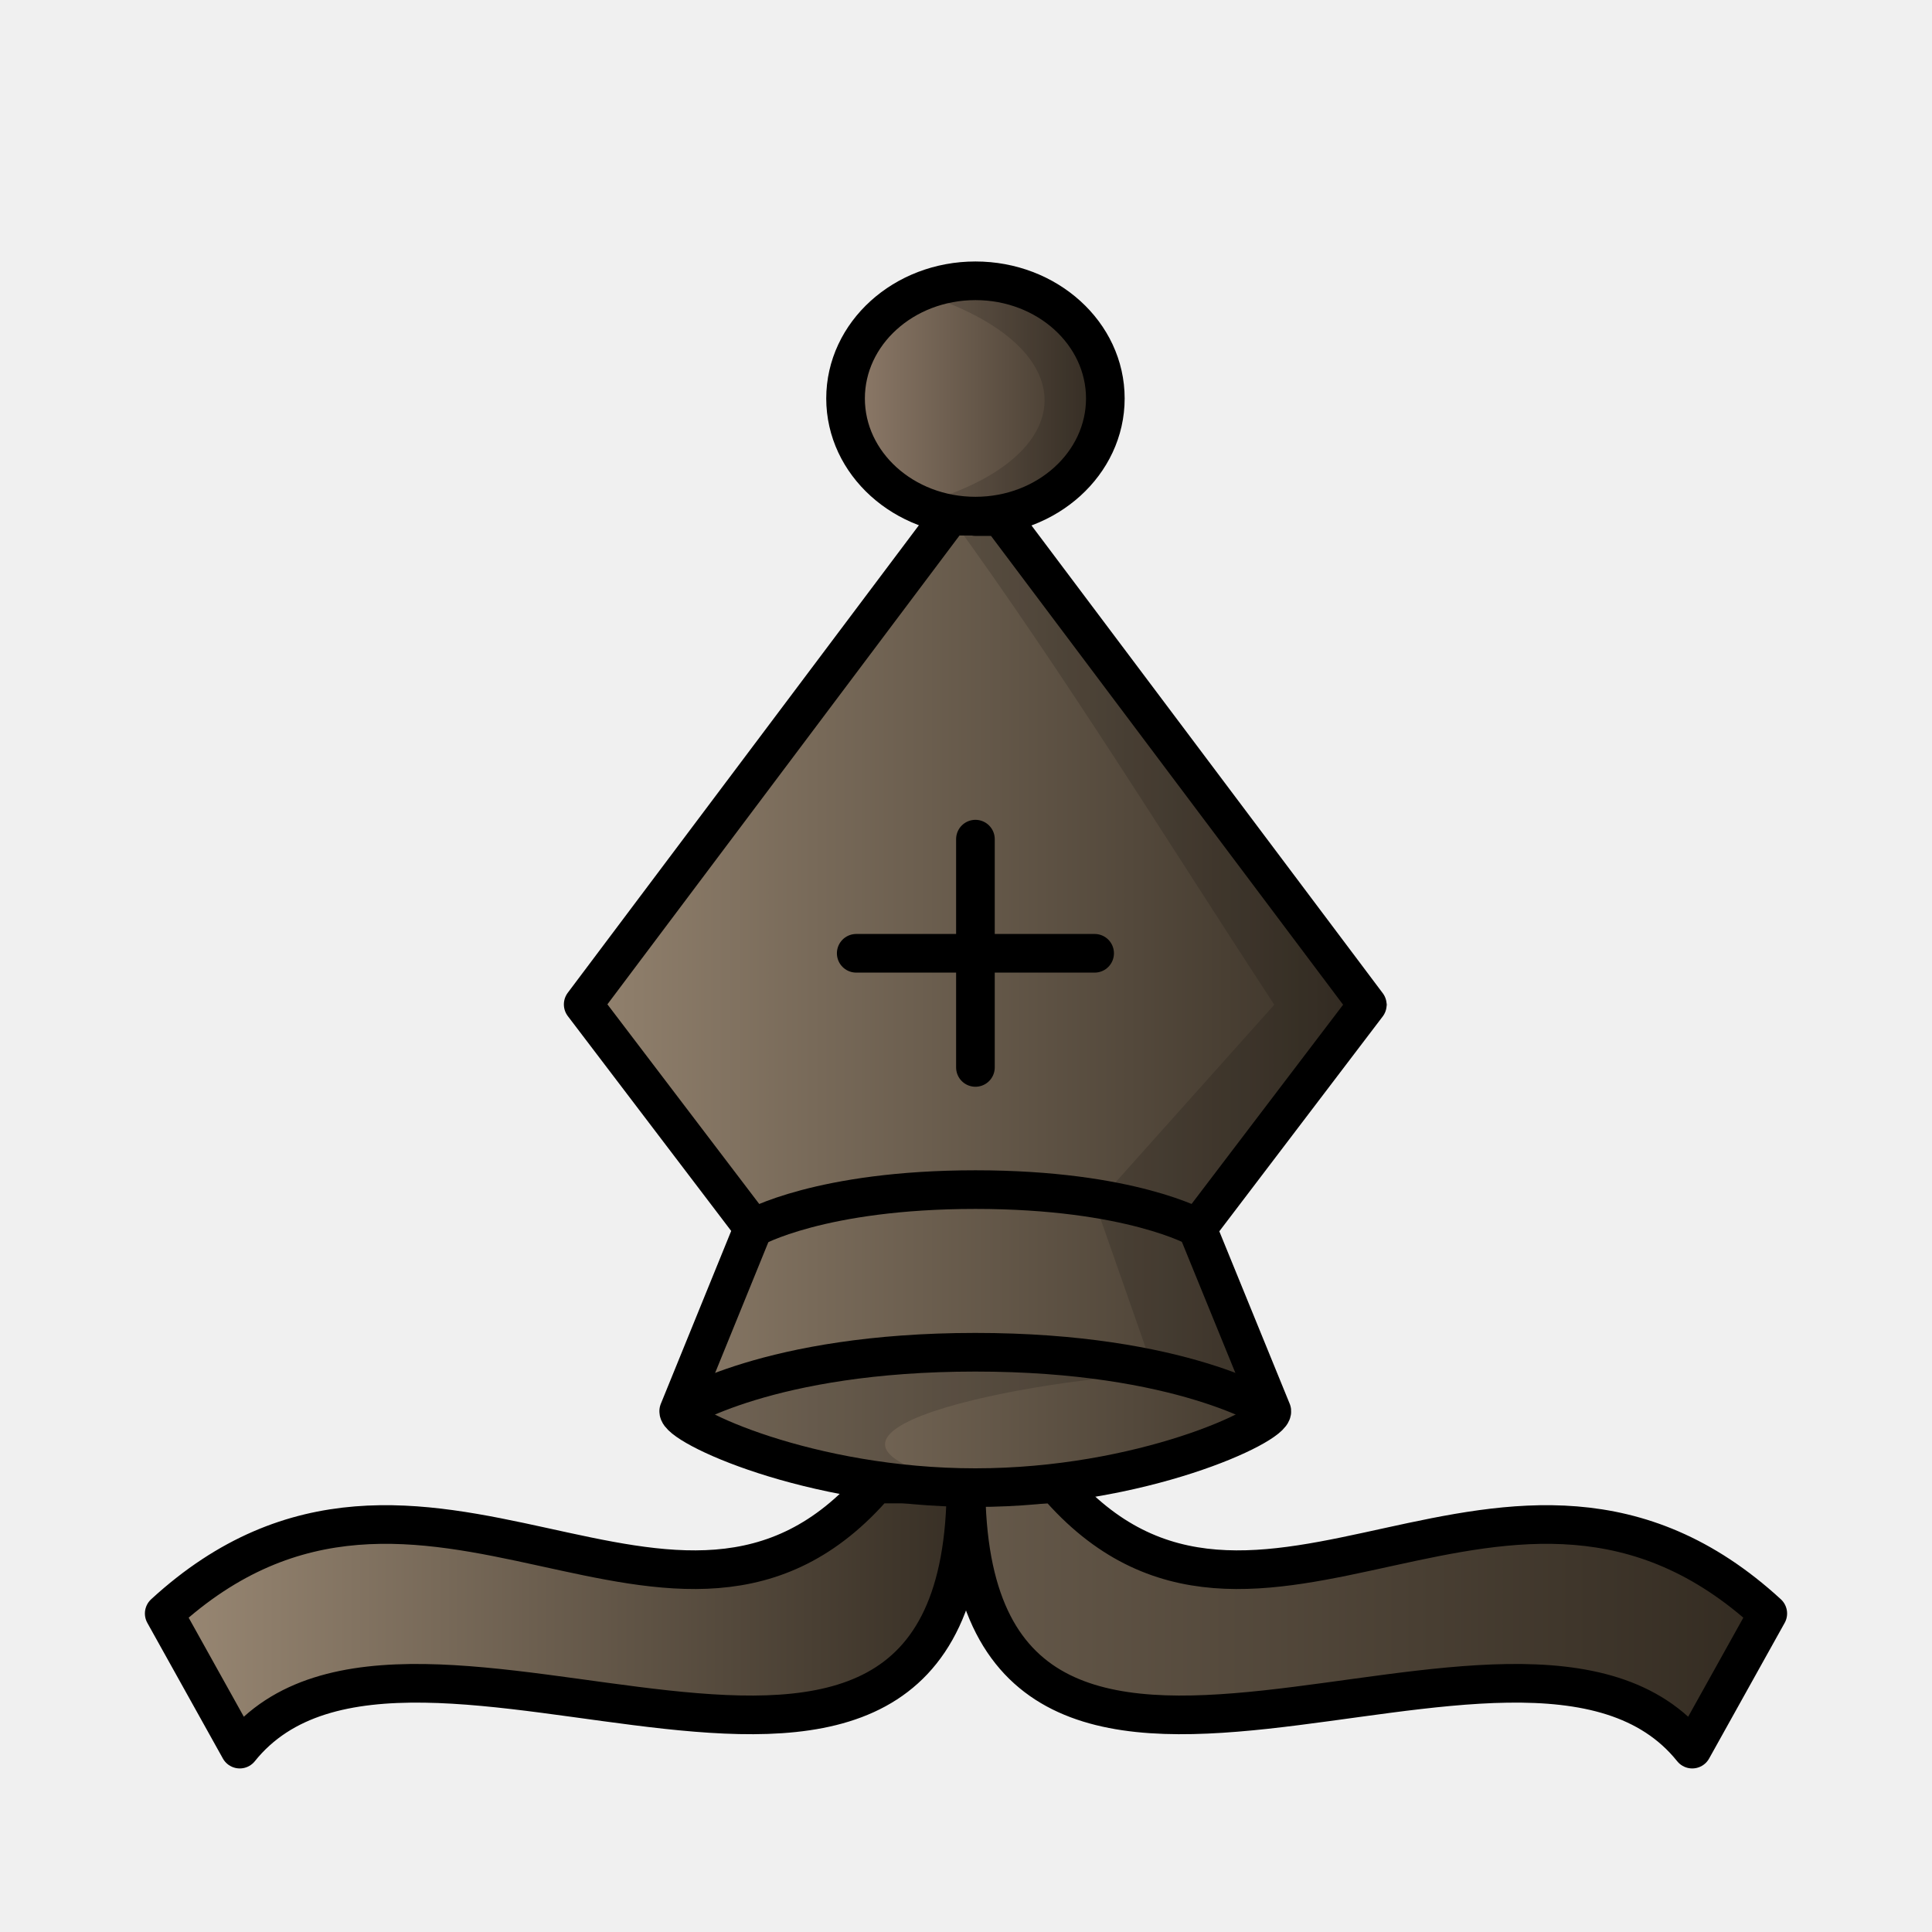
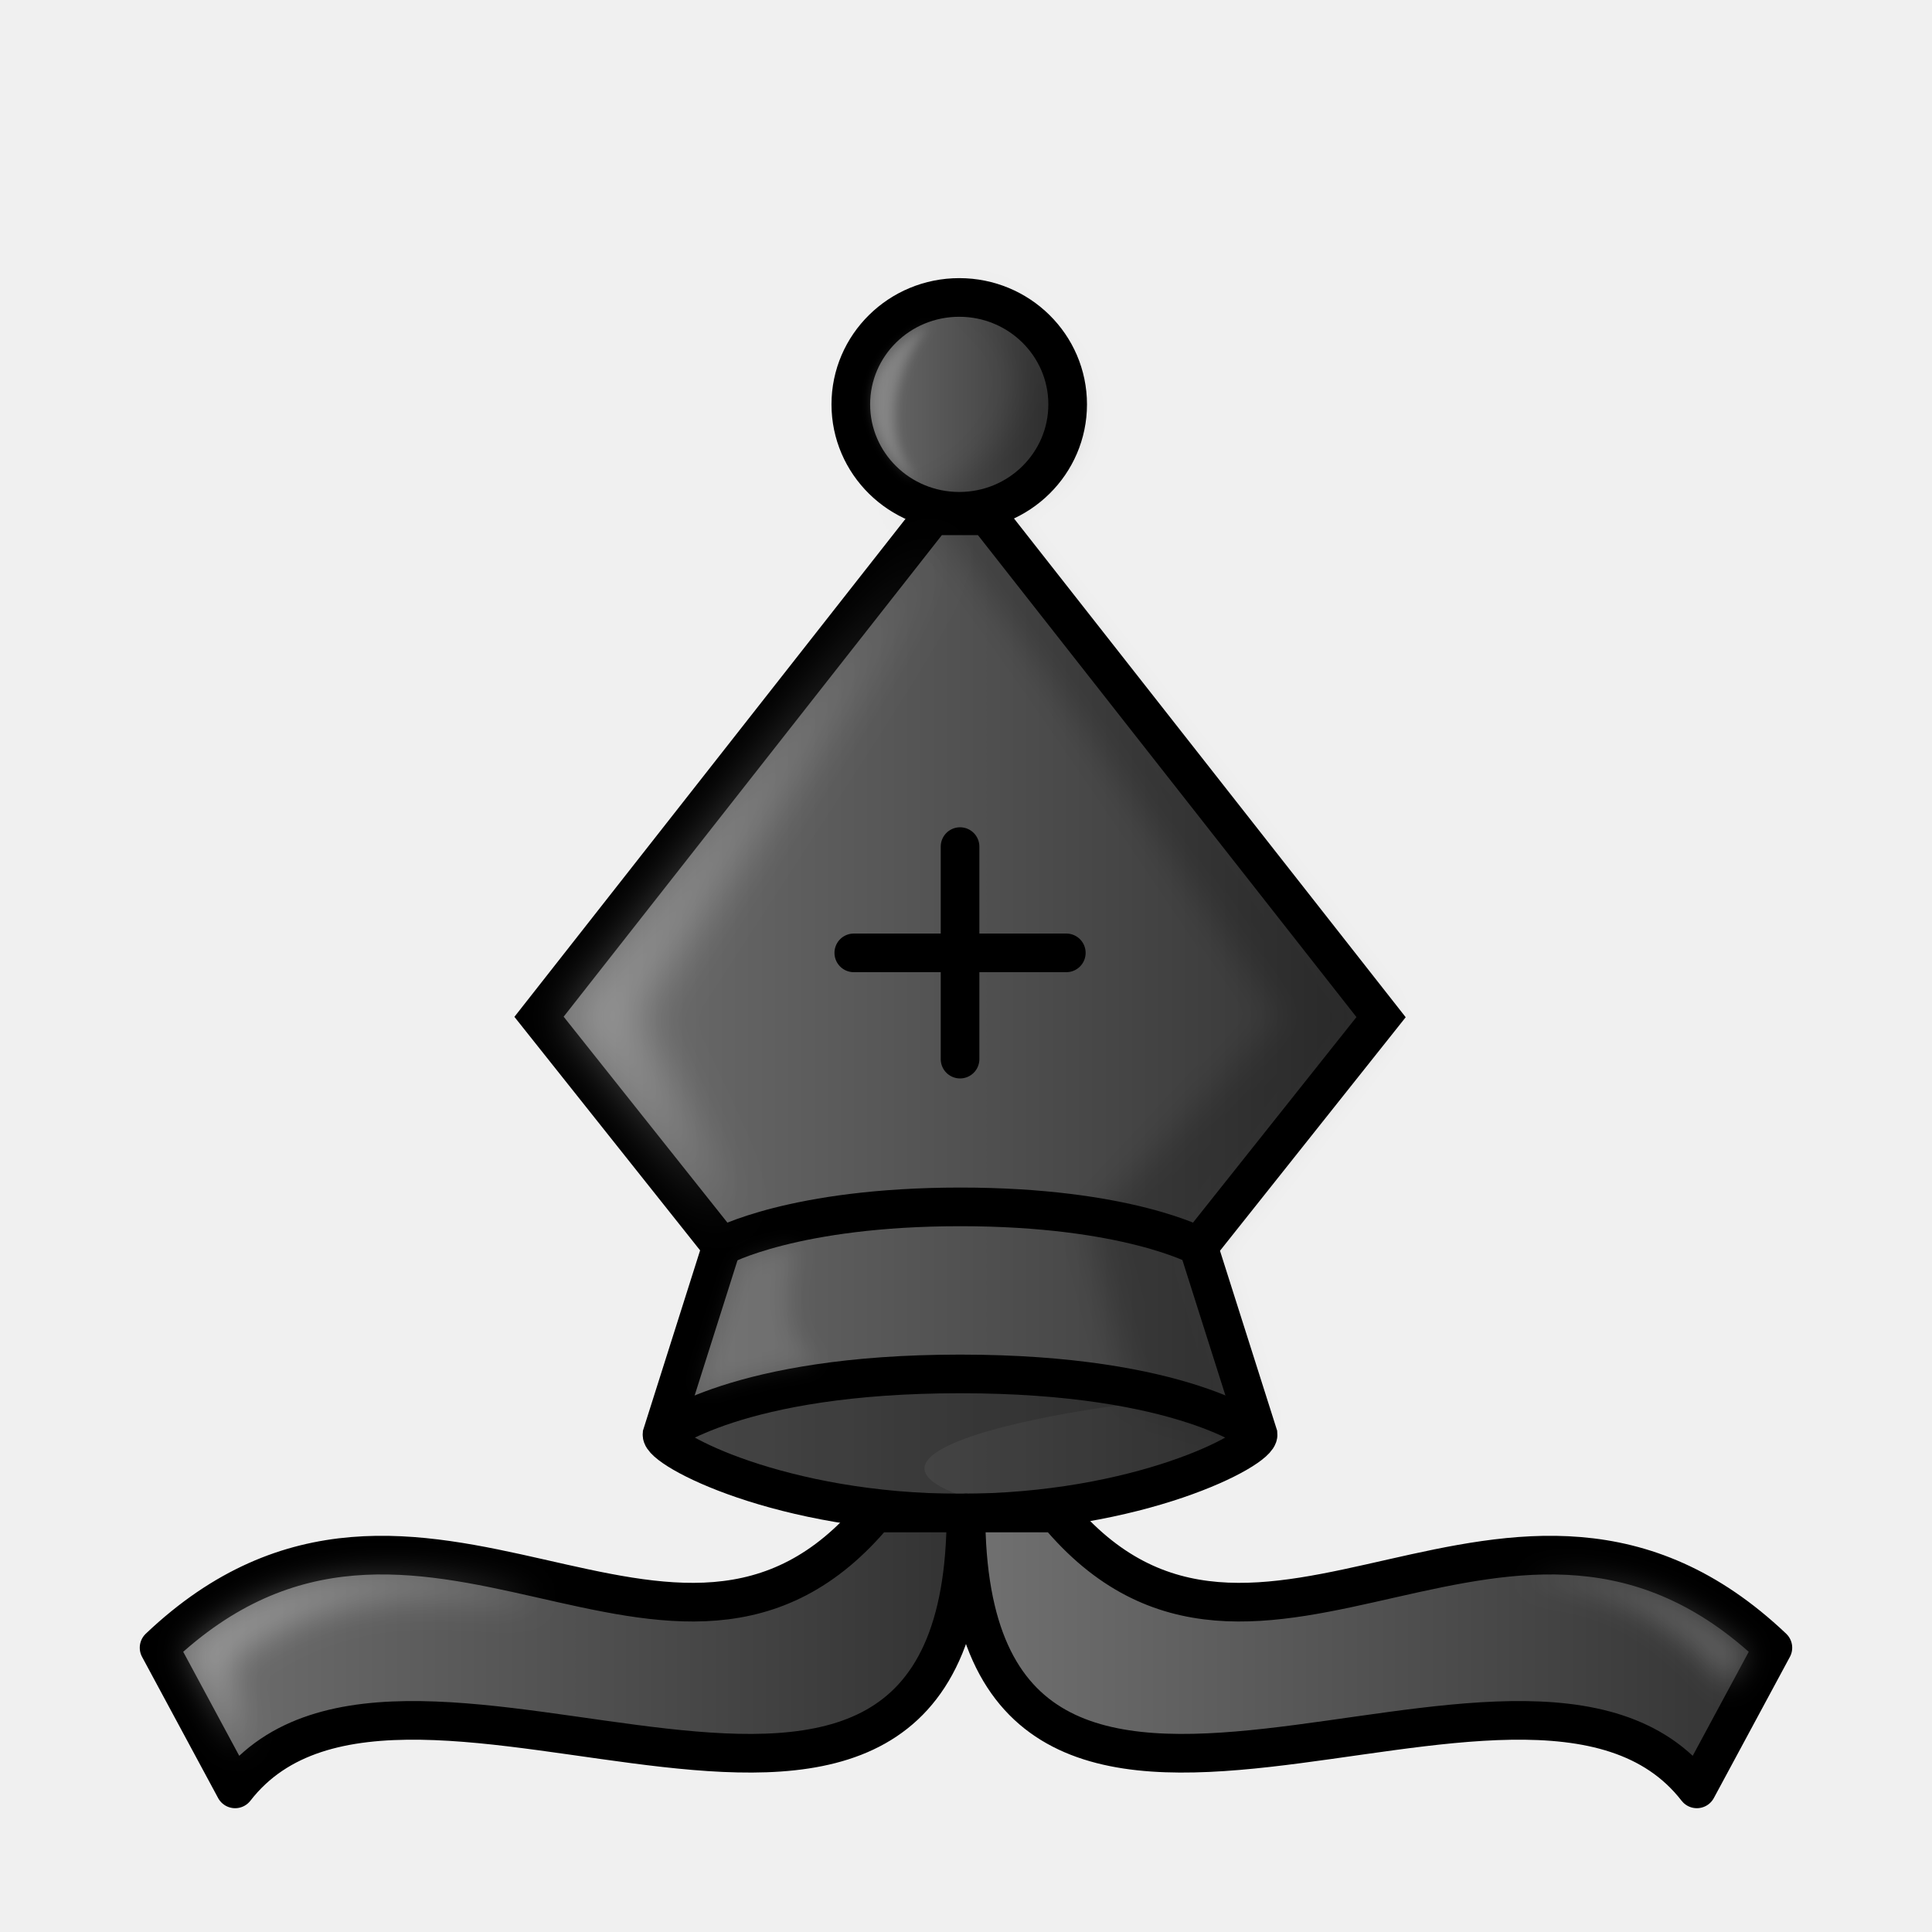
<svg xmlns="http://www.w3.org/2000/svg" xmlns:xlink="http://www.w3.org/1999/xlink" width="50mm" height="50mm" clip-rule="evenodd" fill-rule="evenodd" image-rendering="optimizeQuality" shape-rendering="geometricPrecision" text-rendering="geometricPrecision" version="1.1" viewBox="0 0 50 50">
  <defs>
-     <linearGradient id="linearGradient2617" x1="-497.87" x2="-466.88" y1="13.855" y2="13.855" gradientTransform="matrix(1.011,0,0,1.052,512.68,12.69)" gradientUnits="userSpaceOnUse">
-       <stop stop-color="#978672" offset="0" />
-       <stop stop-color="#342c22" offset="1" />
+     <linearGradient id="linearGradient2770-4-1" x1="14.558" x2="35.921" y1="25.93" y2="25.93" gradientTransform="matrix(1.0739 0 0 1.0269 -2.2596 -.38035)" gradientUnits="userSpaceOnUse" xlink:href="#linearGradient2403" />
+     <linearGradient id="linearGradient2403" x1="9.241" x2="40.761" y1="27.266" y2="27.266" gradientTransform="matrix(1.0155 0 0 1.0103 -.38852 .48153)" gradientUnits="userSpaceOnUse">
+       <stop stop-color="#635f5e" style="stop-color:#737373" offset="0" />
+       <stop stop-color="#131111" style="stop-color:#303030" offset="1" />
    </linearGradient>
-     <linearGradient id="linearGradient3284-1-2-4" x1="272.22" x2="294.03" y1="-517.16" y2="-517.16" gradientTransform="matrix(.94693 0 0 .9696 -252.93 543)" gradientUnits="userSpaceOnUse" xlink:href="#linearGradient2617" />
-     <linearGradient id="linearGradient1614-6-1" x1="314.87" x2="272.15" y1="-516.97" y2="-516.97" gradientTransform="matrix(-.94693 0 0 .9696 302.93 543.01)" gradientUnits="userSpaceOnUse" xlink:href="#linearGradient2617" />
-     <linearGradient id="linearGradient3288-9-2-2" x1="272.88" x2="293.31" y1="-482.76" y2="-482.76" gradientTransform="matrix(1.098 0 0 1.0515 -285.59 533.53)" gradientUnits="userSpaceOnUse" xlink:href="#linearGradient2617" />
-     <linearGradient id="linearGradient3290-6-2-0" x1="279.55" x2="286.66" y1="-497.61" y2="-497.61" gradientTransform="matrix(1.098 0 0 1.0515 -285.59 533.53)" gradientUnits="userSpaceOnUse">
-       <stop stop-color="#968270" offset="0" />
-       <stop stop-color="#342c22" offset="1" />
-     </linearGradient>
+     <linearGradient id="linearGradient1638" x1="21.347" x2="29.141" y1="10.312" y2="10.312" gradientTransform="matrix(.83475 0 0 .90883 3.7518 1.0937)" gradientUnits="userSpaceOnUse" xlink:href="#linearGradient2403" />
+     <filter id="filter1616-8-6-66-8" x="-.081" y="-.034" width="1.162" height="1.068" color-interpolation-filters="sRGB">
+       <feGaussianBlur stdDeviation="0.407" />
+     </filter>
+     <filter id="filter1486" x="-.152" y="-.084" width="1.304" height="1.167" style="color-interpolation-filters:sRGB">
+       <feGaussianBlur stdDeviation="0.617" />
+     </filter>
+     <linearGradient id="linearGradient1640" x1="5.612" x2="25.919" y1="42.295" y2="42.295" gradientTransform="matrix(1.0856 0 0 .94062 -2.5546 2.9415)" gradientUnits="userSpaceOnUse" xlink:href="#linearGradient2403" />
+     <linearGradient id="linearGradient1642" x1="24.848" x2="45.155" y1="42.295" y2="42.295" gradientTransform="matrix(1.0856 0 0 .94062 -2.5546 2.9415)" gradientUnits="userSpaceOnUse" xlink:href="#linearGradient2403" />
+     <filter id="filter1474" x="-.11" y="-.222" width="1.22" height="1.444" style="color-interpolation-filters:sRGB">
+       <feGaussianBlur stdDeviation="0.417" />
+     </filter>
+     <filter id="filter1478" x="-.143" y="-.292" width="1.286" height="1.583" style="color-interpolation-filters:sRGB">
+       <feGaussianBlur stdDeviation="0.346" />
+     </filter>
+     <filter id="filter1490" x="-.195" y="-.075" width="1.389" height="1.149" style="color-interpolation-filters:sRGB">
+       <feGaussianBlur stdDeviation="0.124" />
+     </filter>
+     <filter id="filter1482" x="-.215" y="-.173" width="1.43" height="1.346" style="color-interpolation-filters:sRGB">
+       <feGaussianBlur stdDeviation="0.27" />
+     </filter>
  </defs>
-   <g clip-rule="evenodd" fill-rule="evenodd" shape-rendering="geometricPrecision">
-     <g stroke="#000" stroke-linecap="round" stroke-linejoin="round">
-       <path d="m22.665 38.406c-5.16 6.013-11.715-2.801-18.415 3.351l1.955 3.51c4.37-5.45 18.795 5.009 18.795-6.86z" fill="url(#linearGradient3284-1-2-4)" image-rendering="optimizeQuality" stroke-width="1" />
-       <path d="m27.335 38.406c5.16 6.013 11.715-2.801 18.415 3.351l-1.955 3.51c-4.37-5.45-18.795 5.009-18.795-6.86z" fill="url(#linearGradient1614-6-1)" image-rendering="optimizeQuality" stroke-width="1" />
-       <g>
-         <path d="m30.985 31.791 4.401-5.787-9.489-12.635h-0.653v-0.01h-0.662l-9.489 12.635 4.401 5.787-1.929 4.739c-0.029 0.376 3.375 1.98 7.675 1.98 4.3 0 7.705-1.605 7.675-1.98z" fill="url(#linearGradient3288-9-2-2)" image-rendering="optimizeQuality" />
-         <path d="m25.245 7.267c-1.857 0-3.362 1.363-3.362 3.045 0 1.682 1.506 3.045 3.362 3.045s3.361-1.364 3.361-3.045c0-1.681-1.504-3.045-3.361-3.045z" fill="url(#linearGradient3290-6-2-0)" image-rendering="optimizeQuality" />
-         <path d="m22.159 24.671h6.17m-3.085-2.954v5.908" fill="none" image-rendering="optimizeQuality" />
-       </g>
-     </g>
-     <g>
-       <path d="m25.245 7.266c-0.527 0-1.025 0.113-1.469 0.309 4.42 1.366 4.266 4.306 6e-4 5.471 0.444 0.196 0.941 0.309 1.468 0.309 1.857 0 3.361-1.364 3.361-3.045 0-1.681-1.504-3.044-3.361-3.045zm-0.662 6.091c2.975 4.095 5.627 8.417 8.395 12.646l-4.625 5.173 1.541 4.401 2.888 0.858-1.796-4.646 4.929-5.787-10.016-12.635h-0.653v-0.011z" image-rendering="optimizeQuality" opacity=".15" />
-       <path d="m24.903 35.055c-2.875 0.012-5.502 0.233-7.337 1.464 2.031 1.462 4.944 2.036 7.818 1.981-6.648-1.406 1.89-2.888 4.511-2.922-1.418-0.358-3.454-0.529-4.991-0.522z" image-rendering="optimizeQuality" opacity=".15" />
-       <path d="m17.566 36.519s2.316-1.523 7.675-1.523c5.36-5e-5 7.675 1.523 7.675 1.523" fill="none" image-rendering="optimizeQuality" stroke="#000" />
-       <path d="m19.494 31.781s1.735-0.994 5.75-0.994c4.015-6e-5 5.75 0.994 5.75 0.994" fill="none" image-rendering="optimizeQuality" stroke="#000" />
-     </g>
-   </g>
+   <path d="m31.016 32.267 4.726-5.943-10.19-12.975h-0.701v-0.01h-0.711l-10.19 12.975 4.726 5.943-1.543 4.867c-0.031 0.386 3.095 2.034 7.713 2.034 4.618 0 7.745-1.648 7.713-2.034z" fill="url(#linearGradient2770-4)" image-rendering="optimizeQuality" style="clip-rule:evenodd;fill-rule:evenodd;fill:url(#linearGradient2770-4-1);shape-rendering:geometricPrecision;stroke-linecap:round;stroke:#000000" />
+   <path d="m24.826 7.698c-1.55 0-2.807 1.239-2.807 2.767s1.257 2.767 2.807 2.767 2.805-1.239 2.805-2.767c0-1.528-1.256-2.767-2.805-2.767z" fill="url(#linearGradient2772-9)" image-rendering="optimizeQuality" stroke-linejoin="round" style="clip-rule:evenodd;fill-rule:evenodd;fill:url(#linearGradient1638);shape-rendering:geometricPrecision;stroke-linecap:round;stroke-width:1;stroke:#000000" />
+   <path d="m22.096 24.66h5.5m-2.75-2.75v5.5" fill="none" image-rendering="optimizeQuality" stroke-linejoin="round" style="clip-rule:evenodd;fill-rule:evenodd;shape-rendering:geometricPrecision;stroke-linecap:round;stroke:#000000" />
+   <path transform="matrix(1.0334 0 0 1.0218 592.95 439.08)" d="m-549.75-422.16c3.412 1.813 0.501 4.931-1.526 5.206 0.462 0.197 0.978 0.311 1.526 0.311 5.528-1.76 1.318-5.645 0-5.517zm-0.688 5.518c3.092 4.115 5.848 8.459 8.724 12.709l-4.806 5.199 1.089 4.423 3.001 0.863-1.354-4.669 4.572-5.816-9.859-12.698h-0.678v-0.011z" filter="url(#filter1616-8-6)" image-rendering="optimizeQuality" opacity=".25" style="clip-rule:evenodd;fill-rule:evenodd;filter:url(#filter1616-8-6-66-8);mix-blend-mode:normal;opacity:.2;shape-rendering:geometricPrecision" />
+   <path d="m26.073 35.618c-3.087 0.012-6.397 0.504-8.369 1.768 2.181 1.502 5.798 1.827 8.885 1.77-7.14-1.444 2.03-2.966 4.844-3.001-1.522-0.367-3.71-0.543-5.36-0.536z" image-rendering="optimizeQuality" opacity=".2" style="clip-rule:evenodd;fill-rule:evenodd;opacity:.15;shape-rendering:geometricPrecision" />
+   <path d="m17.134 37.123s1.925-1.566 7.714-1.566 7.713 1.566 7.713 1.566" fill="none" image-rendering="optimizeQuality" stroke="#000000" stroke-width="1" style="clip-rule:evenodd;fill-rule:evenodd;shape-rendering:geometricPrecision" />
+   <path d="m18.676 32.256s1.863-1.021 6.175-1.022c4.312-6.1e-5 6.175 1.022 6.175 1.022" fill="none" image-rendering="optimizeQuality" stroke="#000000" stroke-width="1" style="clip-rule:evenodd;fill-rule:evenodd;shape-rendering:geometricPrecision" />
+   <path d="m18.872 31.579s0.003 8e-3 0 0l-4.171-5.259 9.735-12.431-8.075 12.385z" fill="#ffffff" opacity=".9" style="clip-rule:evenodd;fill-rule:evenodd;filter:url(#filter1486);image-rendering:optimizeQuality;opacity:.3;shape-rendering:geometricPrecision" />
+   <path d="m25 39.156c-5.617 6.1e-5 -7.296-1.77-7.296-1.77s1.679-1.77 7.296-1.77c5.617-6.1e-5 7.296 1.77 7.296 1.77s-1.679 1.77-7.296 1.77z" image-rendering="optimizeQuality" opacity=".2" style="clip-rule:evenodd;fill-rule:evenodd;opacity:.2;shape-rendering:geometricPrecision" />
+   <path d="m22.65 39.156c-5.193 6.258-11.79-2.915-18.533 3.487l1.968 3.653c4.398-5.672 18.915 5.213 18.915-7.14z" fill="url(#linearGradient2774-8)" image-rendering="optimizeQuality" stroke-linecap="round" style="clip-rule:evenodd;fill-rule:evenodd;fill:url(#linearGradient1640);shape-rendering:geometricPrecision;stroke-linejoin:round;stroke:#000000" />
+   <path d="m27.35 39.156c5.193 6.258 11.79-2.915 18.532 3.487l-1.968 3.653c-4.398-5.672-18.915 5.213-18.915-7.14z" fill="url(#linearGradient2776-7)" image-rendering="optimizeQuality" stroke-linecap="round" style="clip-rule:evenodd;fill-rule:evenodd;fill:url(#linearGradient1642);shape-rendering:geometricPrecision;stroke-linejoin:round;stroke:#000000" />
+   <path d="m4.834 42.735 1.403 2.59-0.346-2.333c3.12-2.387 5.958-1.619 8.041-1.598 0 0-5.852-1.955-9.098 1.342z" style="clip-rule:evenodd;fill-rule:evenodd;fill:#ffffff;filter:url(#filter1474);image-rendering:optimizeQuality;opacity:.3;shape-rendering:geometricPrecision" />
+   <path d="m45.242 42.769-0.49 0.889c-1.905-2.325-3.739-2.755-5.319-2.76 0 0 3.017-0.717 5.809 1.872z" style="clip-rule:evenodd;fill-rule:evenodd;fill:#ffffff;filter:url(#filter1478);image-rendering:optimizeQuality;opacity:.2;shape-rendering:geometricPrecision" />
+   <path d="m23.672 12.366c-0.25 0.066-2.603-2.42 0.418-3.975-0.089-0.009-1.757 2.142-0.418 3.975z" style="clip-rule:evenodd;fill-rule:evenodd;fill:#ffffff;filter:url(#filter1490);image-rendering:optimizeQuality;opacity:.2;shape-rendering:geometricPrecision" />
+   <path transform="matrix(1.0007 0 0 .98931 -586.04 102.79)" d="m603.76-67.566 1.051-3.309s0.369-0.256 1.454-0.434c0 0-0.746 2.224 0.508 3.042-2.154 0.336-2.536 0.554-3.012 0.7z" clip-rule="evenodd" fill="#ffffff" fill-rule="evenodd" filter="url(#filter1624-3)" image-rendering="optimizeQuality" opacity=".7" shape-rendering="geometricPrecision" style="filter:url(#filter1482);opacity:.1" />
</svg>
